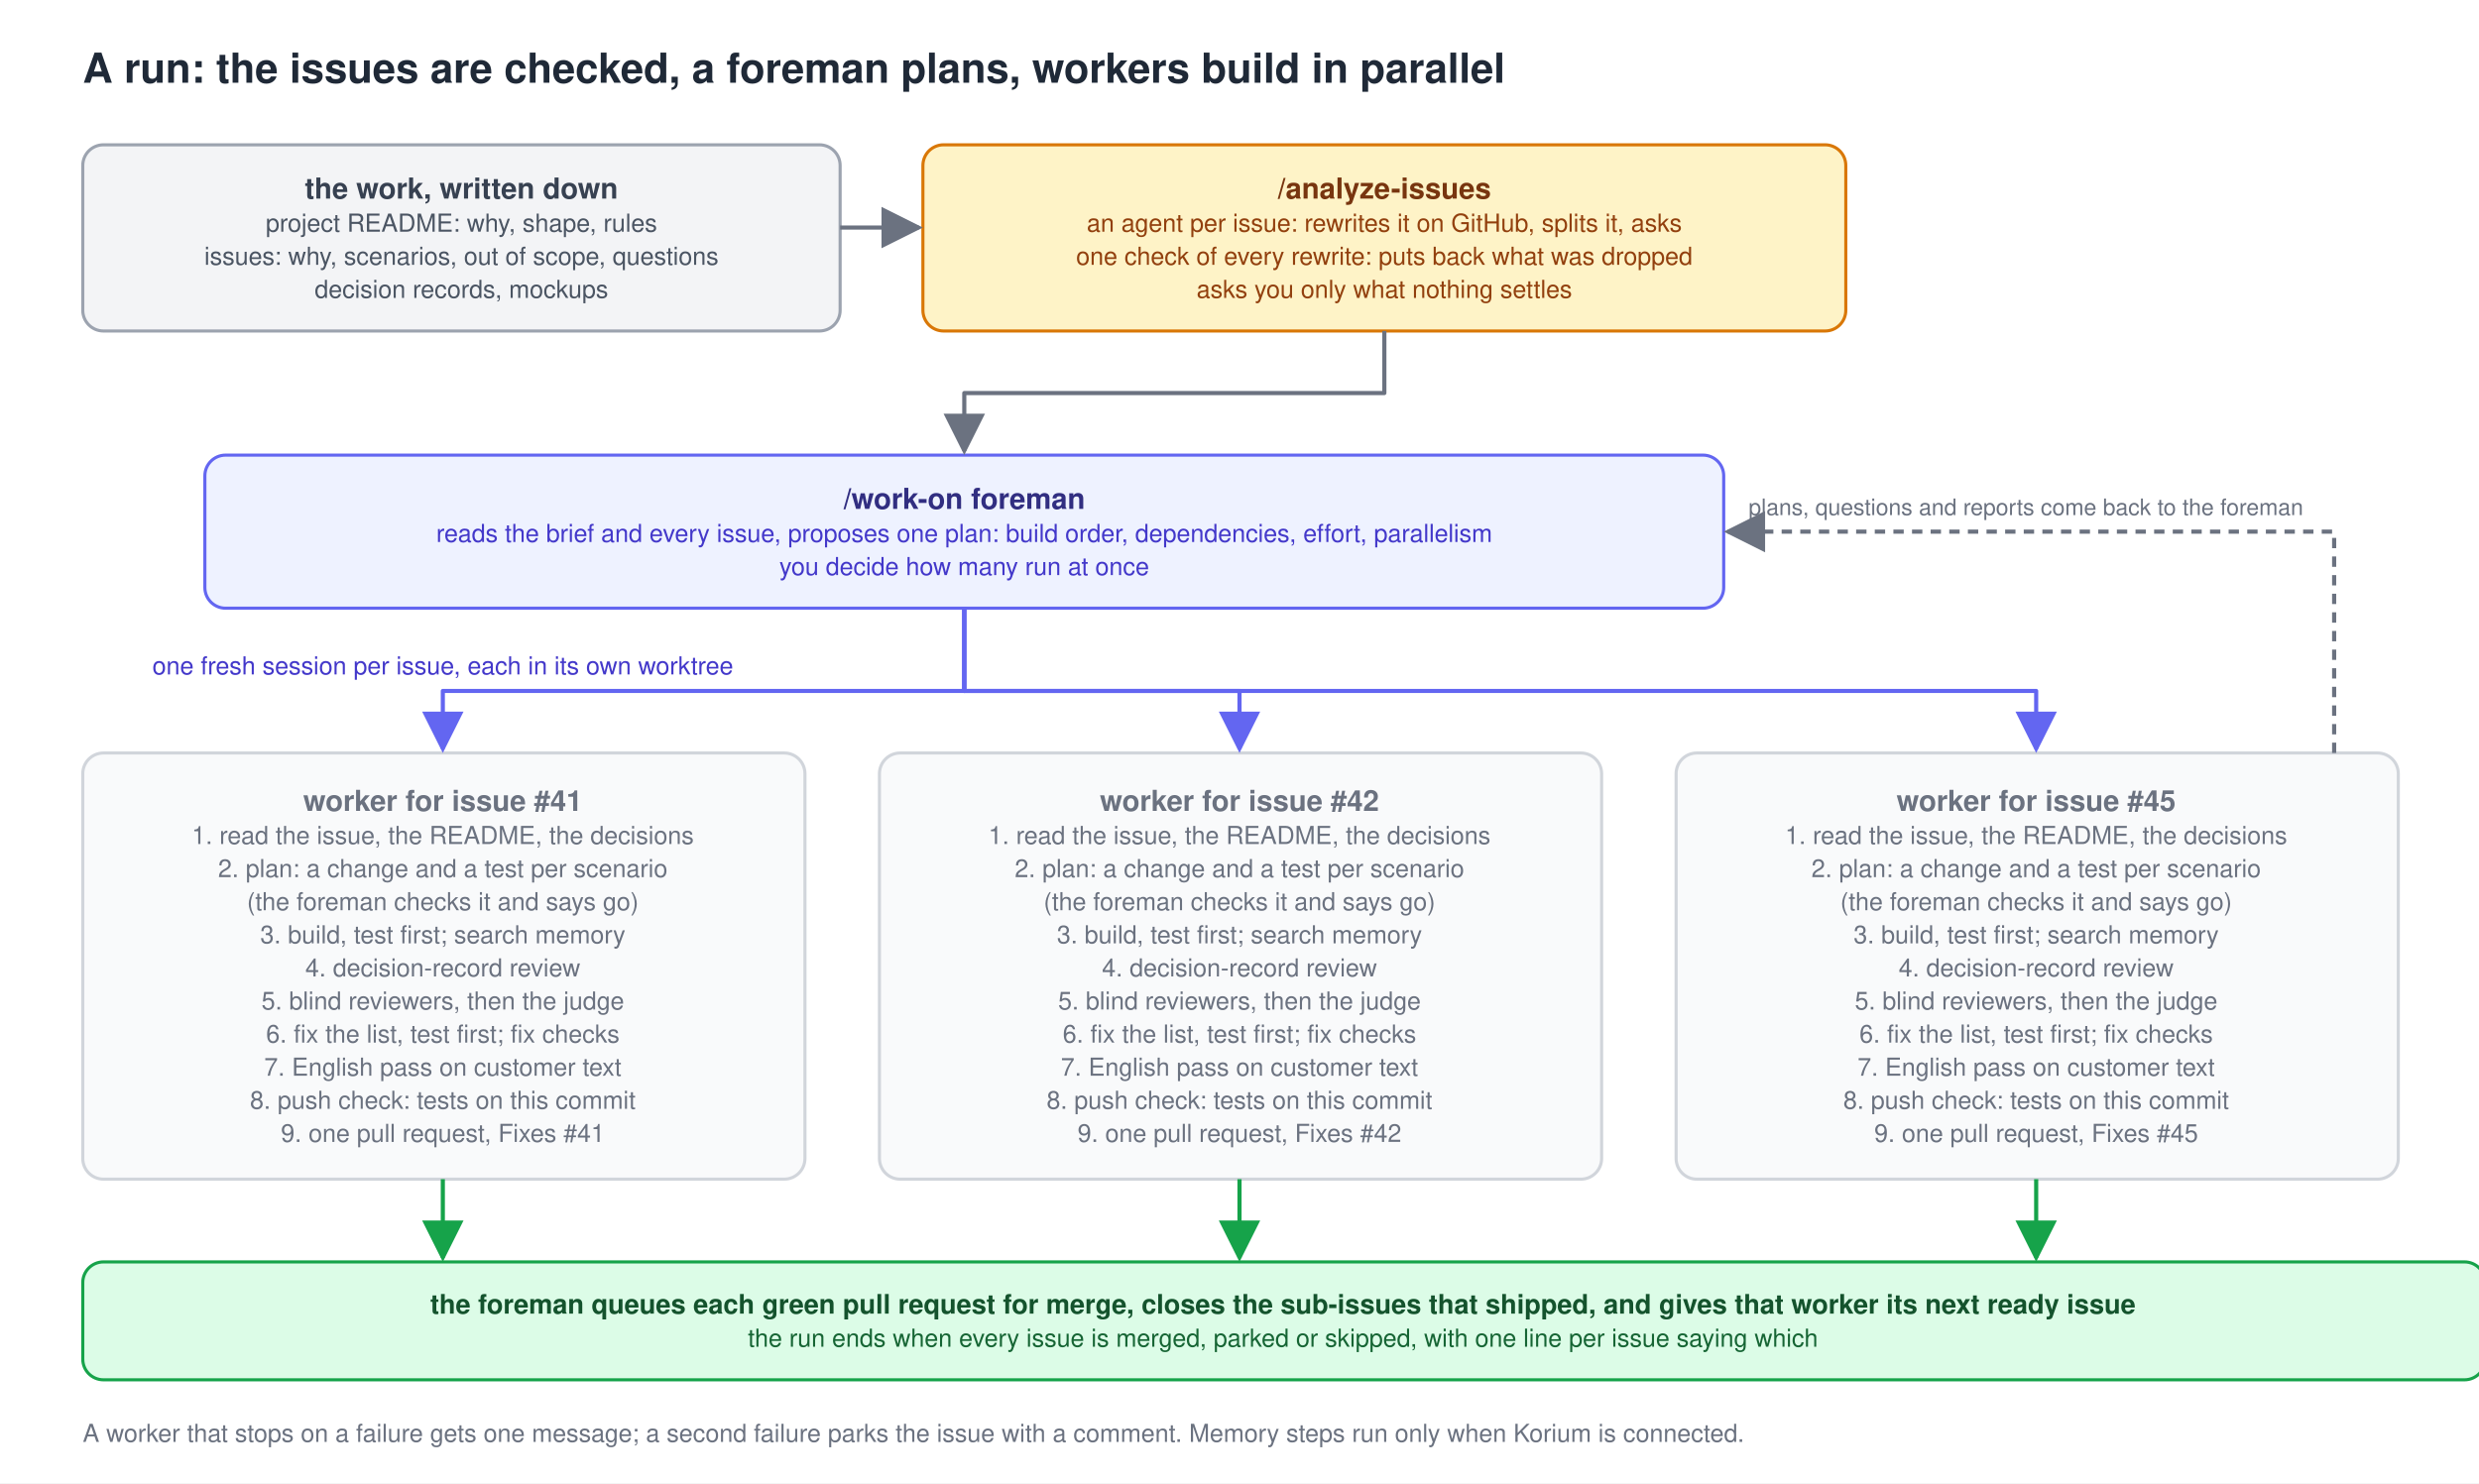
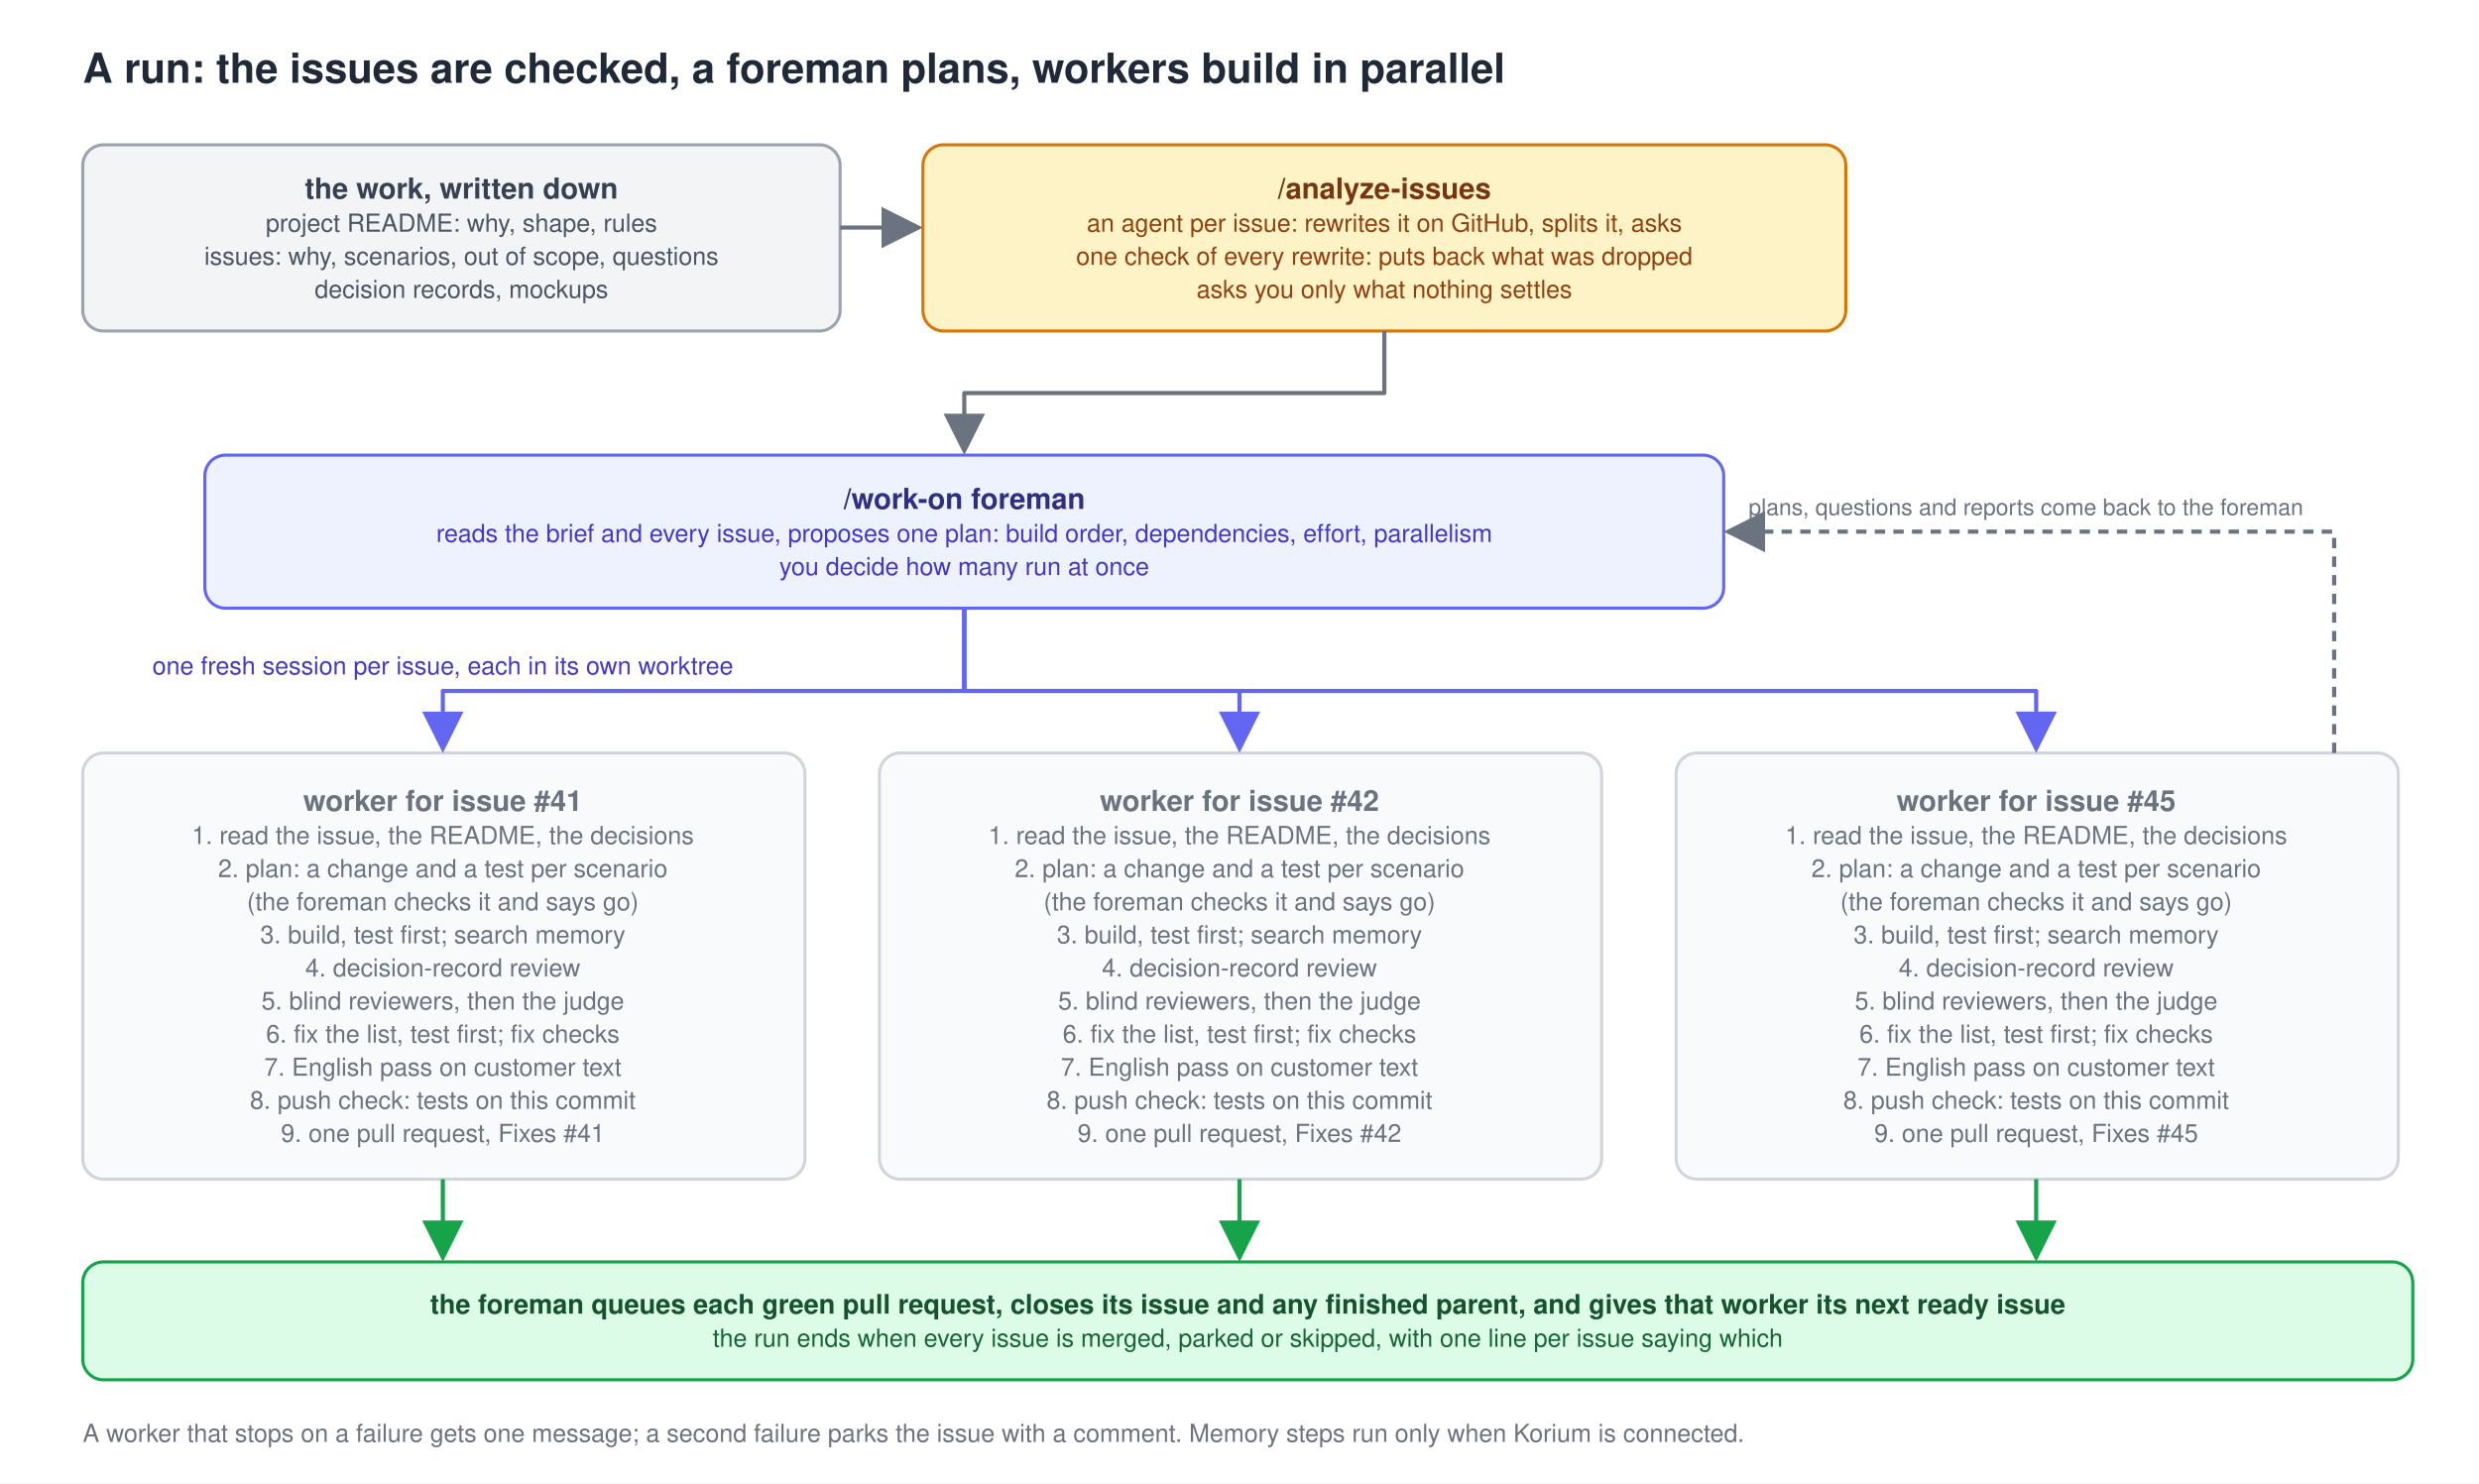
<svg xmlns="http://www.w3.org/2000/svg" width="1198" height="717" viewBox="0 0 1198 717" font-family="-apple-system, Segoe UI, Helvetica, Arial, sans-serif" font-size="14">
  <rect width="1198" height="717" fill="#ffffff" />
  <defs>
    <marker id="m16a34a" markerWidth="10" markerHeight="10" refX="9" refY="5" orient="auto">
      <path d="M0,0 L10,5 L0,10 z" fill="#16a34a" />
    </marker>
    <marker id="m6366f1" markerWidth="10" markerHeight="10" refX="9" refY="5" orient="auto">
      <path d="M0,0 L10,5 L0,10 z" fill="#6366f1" />
    </marker>
    <marker id="m6b7280" markerWidth="10" markerHeight="10" refX="9" refY="5" orient="auto">
      <path d="M0,0 L10,5 L0,10 z" fill="#6b7280" />
    </marker>
    <marker id="md97706" markerWidth="10" markerHeight="10" refX="9" refY="5" orient="auto">
      <path d="M0,0 L10,5 L0,10 z" fill="#d97706" />
    </marker>
    <marker id="mdb2777" markerWidth="10" markerHeight="10" refX="9" refY="5" orient="auto">
      <path d="M0,0 L10,5 L0,10 z" fill="#db2777" />
    </marker>
    <marker id="mdc2626" markerWidth="10" markerHeight="10" refX="9" refY="5" orient="auto">
      <path d="M0,0 L10,5 L0,10 z" fill="#dc2626" />
    </marker>
  </defs>
  <text x="40" y="40" text-anchor="start" font-size="20" font-weight="600" fill="#1f2937">A run: the issues are checked, a foreman plans, workers build in parallel</text>
  <rect x="40" y="70" width="366" height="90" rx="10" fill="#f3f4f6" stroke="#9ca3af" stroke-width="1.5" />
  <text x="223" y="96" text-anchor="middle" font-size="14" font-weight="600" fill="#374151">the work, written down</text>
  <text x="223" y="112" text-anchor="middle" font-size="12" fill="#4b5563">project README: why, shape, rules</text>
  <text x="223" y="128" text-anchor="middle" font-size="12" fill="#4b5563">issues: why, scenarios, out of scope, questions</text>
  <text x="223" y="144" text-anchor="middle" font-size="12" fill="#4b5563">decision records, mockups</text>
  <rect x="446" y="70" width="446" height="90" rx="10" fill="#fef3c7" stroke="#d97706" stroke-width="1.5" />
  <text x="669" y="96" text-anchor="middle" font-size="14" font-weight="600" fill="#78350f">/analyze-issues</text>
  <text x="669" y="112" text-anchor="middle" font-size="12" fill="#92400e">an agent per issue: rewrites it on GitHub, splits it, asks</text>
  <text x="669" y="128" text-anchor="middle" font-size="12" fill="#92400e">one check of every rewrite: puts back what was dropped</text>
  <text x="669" y="144" text-anchor="middle" font-size="12" fill="#92400e">asks you only what nothing settles</text>
  <line x1="406" y1="110" x2="444" y2="110" stroke="#6b7280" stroke-width="2" marker-end="url(#m6b7280)" />
  <rect x="99" y="220" width="734" height="74" rx="10" fill="#eef2ff" stroke="#6366f1" stroke-width="1.5" />
  <text x="466" y="246" text-anchor="middle" font-size="14" font-weight="600" fill="#312e81">/work-on foreman</text>
  <text x="466" y="262" text-anchor="middle" font-size="12" fill="#4338ca">reads the brief and every issue, proposes one plan: build order, dependencies, effort, parallelism</text>
  <text x="466" y="278" text-anchor="middle" font-size="12" fill="#4338ca">you decide how many run at once</text>
  <path d="M 669 160 L 669 190 L 466 190 L 466 218" fill="none" stroke="#6b7280" stroke-width="2" stroke-linejoin="round" marker-end="url(#m6b7280)" />
  <rect x="40" y="364" width="349" height="206" rx="10" fill="#f9fafb" stroke="#d1d5db" stroke-width="1.5" />
  <text x="214" y="392" text-anchor="middle" font-size="14" font-weight="600" fill="#6b7280">worker for issue #41</text>
  <text x="214" y="408" text-anchor="middle" font-size="12" fill="#6b7280">1. read the issue, the README, the decisions</text>
  <text x="214" y="424" text-anchor="middle" font-size="12" fill="#6b7280">2. plan: a change and a test per scenario</text>
  <text x="214" y="440" text-anchor="middle" font-size="12" fill="#6b7280">   (the foreman checks it and says go)</text>
  <text x="214" y="456" text-anchor="middle" font-size="12" fill="#6b7280">3. build, test first; search memory</text>
  <text x="214" y="472" text-anchor="middle" font-size="12" fill="#6b7280">4. decision-record review</text>
  <text x="214" y="488" text-anchor="middle" font-size="12" fill="#6b7280">5. blind reviewers, then the judge</text>
  <text x="214" y="504" text-anchor="middle" font-size="12" fill="#6b7280">6. fix the list, test first; fix checks</text>
  <text x="214" y="520" text-anchor="middle" font-size="12" fill="#6b7280">7. English pass on customer text</text>
  <text x="214" y="536" text-anchor="middle" font-size="12" fill="#6b7280">8. push check: tests on this commit</text>
  <text x="214" y="552" text-anchor="middle" font-size="12" fill="#6b7280">9. one pull request, Fixes #41</text>
  <rect x="425" y="364" width="349" height="206" rx="10" fill="#f9fafb" stroke="#d1d5db" stroke-width="1.5" />
  <text x="599" y="392" text-anchor="middle" font-size="14" font-weight="600" fill="#6b7280">worker for issue #42</text>
  <text x="599" y="408" text-anchor="middle" font-size="12" fill="#6b7280">1. read the issue, the README, the decisions</text>
  <text x="599" y="424" text-anchor="middle" font-size="12" fill="#6b7280">2. plan: a change and a test per scenario</text>
  <text x="599" y="440" text-anchor="middle" font-size="12" fill="#6b7280">   (the foreman checks it and says go)</text>
  <text x="599" y="456" text-anchor="middle" font-size="12" fill="#6b7280">3. build, test first; search memory</text>
  <text x="599" y="472" text-anchor="middle" font-size="12" fill="#6b7280">4. decision-record review</text>
  <text x="599" y="488" text-anchor="middle" font-size="12" fill="#6b7280">5. blind reviewers, then the judge</text>
  <text x="599" y="504" text-anchor="middle" font-size="12" fill="#6b7280">6. fix the list, test first; fix checks</text>
  <text x="599" y="520" text-anchor="middle" font-size="12" fill="#6b7280">7. English pass on customer text</text>
  <text x="599" y="536" text-anchor="middle" font-size="12" fill="#6b7280">8. push check: tests on this commit</text>
  <text x="599" y="552" text-anchor="middle" font-size="12" fill="#6b7280">9. one pull request, Fixes #42</text>
  <rect x="810" y="364" width="349" height="206" rx="10" fill="#f9fafb" stroke="#d1d5db" stroke-width="1.5" />
  <text x="984" y="392" text-anchor="middle" font-size="14" font-weight="600" fill="#6b7280">worker for issue #45</text>
  <text x="984" y="408" text-anchor="middle" font-size="12" fill="#6b7280">1. read the issue, the README, the decisions</text>
  <text x="984" y="424" text-anchor="middle" font-size="12" fill="#6b7280">2. plan: a change and a test per scenario</text>
  <text x="984" y="440" text-anchor="middle" font-size="12" fill="#6b7280">   (the foreman checks it and says go)</text>
  <text x="984" y="456" text-anchor="middle" font-size="12" fill="#6b7280">3. build, test first; search memory</text>
  <text x="984" y="472" text-anchor="middle" font-size="12" fill="#6b7280">4. decision-record review</text>
  <text x="984" y="488" text-anchor="middle" font-size="12" fill="#6b7280">5. blind reviewers, then the judge</text>
  <text x="984" y="504" text-anchor="middle" font-size="12" fill="#6b7280">6. fix the list, test first; fix checks</text>
  <text x="984" y="520" text-anchor="middle" font-size="12" fill="#6b7280">7. English pass on customer text</text>
  <text x="984" y="536" text-anchor="middle" font-size="12" fill="#6b7280">8. push check: tests on this commit</text>
  <text x="984" y="552" text-anchor="middle" font-size="12" fill="#6b7280">9. one pull request, Fixes #45</text>
  <path d="M 466 294 L 466 334 L 214 334 L 214 362" fill="none" stroke="#6366f1" stroke-width="2" stroke-linejoin="round" marker-end="url(#m6366f1)" />
  <path d="M 466 294 L 466 334 L 599 334 L 599 362" fill="none" stroke="#6366f1" stroke-width="2" stroke-linejoin="round" marker-end="url(#m6366f1)" />
  <path d="M 466 294 L 466 334 L 984 334 L 984 362" fill="none" stroke="#6366f1" stroke-width="2" stroke-linejoin="round" marker-end="url(#m6366f1)" />
  <text x="214" y="326" text-anchor="middle" font-size="12" fill="#4338ca">one fresh session per issue, each in its own worktree</text>
  <path d="M 1128 364 L 1128 257 L 835 257" fill="none" stroke="#6b7280" stroke-width="2" stroke-linejoin="round" stroke-dasharray="5 4" marker-end="url(#m6b7280)" />
  <text x="845" y="249" text-anchor="start" font-size="11" fill="#6b7280">plans, questions and reports come back to the foreman</text>
-   <rect x="40" y="610" width="1161" height="57" rx="10" fill="#dcfce7" stroke="#16a34a" stroke-width="1.5" />
-   <text x="620" y="635" text-anchor="middle" font-size="13" font-weight="600" fill="#14532d">the foreman queues each green pull request for merge, closes the sub-issues that shipped, and gives that worker its next ready issue</text>
-   <text x="620" y="651" text-anchor="middle" font-size="12" fill="#166534">the run ends when every issue is merged, parked or skipped, with one line per issue saying which</text>
+   <rect x="40" y="610" width="1126" height="57" rx="10" fill="#dcfce7" stroke="#16a34a" stroke-width="1.5" />
+   <text x="603" y="635" text-anchor="middle" font-size="13" font-weight="600" fill="#14532d">the foreman queues each green pull request, closes its issue and any finished parent, and gives that worker its next ready issue</text>
+   <text x="603" y="651" text-anchor="middle" font-size="12" fill="#166534">the run ends when every issue is merged, parked or skipped, with one line per issue saying which</text>
  <line x1="214" y1="570" x2="214" y2="608" stroke="#16a34a" stroke-width="2" marker-end="url(#m16a34a)" />
  <line x1="599" y1="570" x2="599" y2="608" stroke="#16a34a" stroke-width="2" marker-end="url(#m16a34a)" />
  <line x1="984" y1="570" x2="984" y2="608" stroke="#16a34a" stroke-width="2" marker-end="url(#m16a34a)" />
  <text x="40" y="697" text-anchor="start" font-size="12" fill="#6b7280">A worker that stops on a failure gets one message; a second failure parks the issue with a comment. Memory steps run only when Korium is connected.</text>
</svg>
